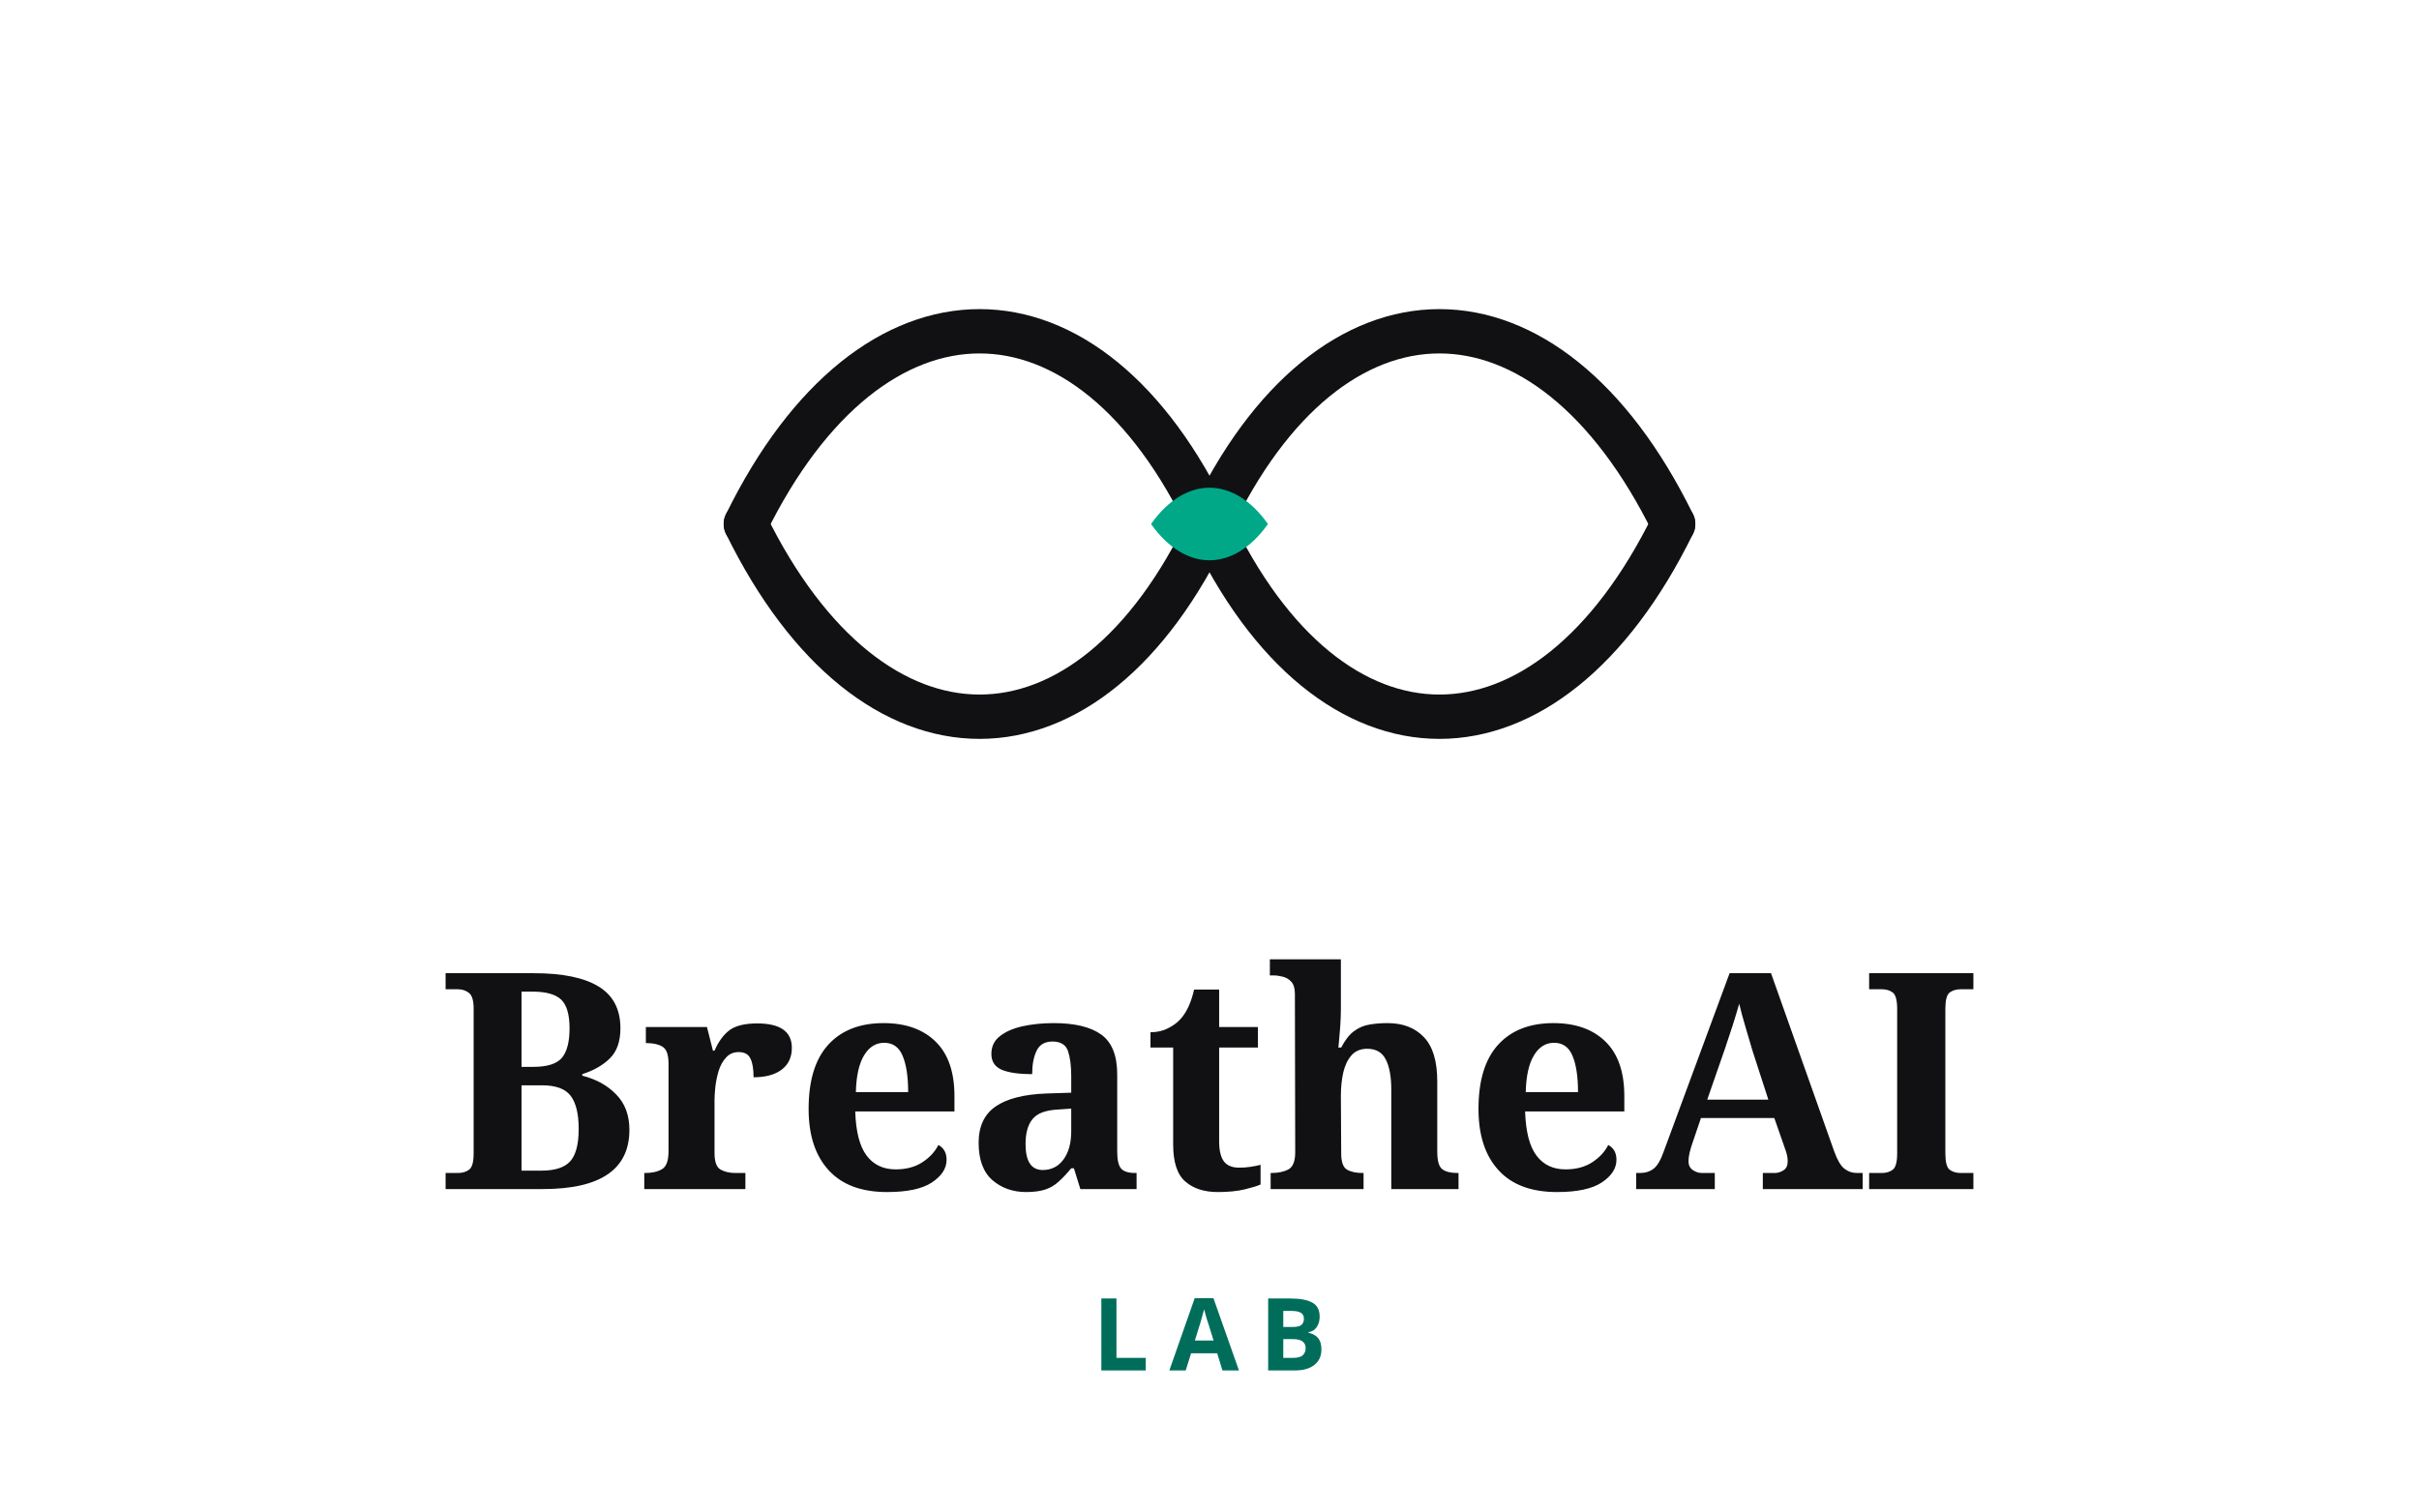
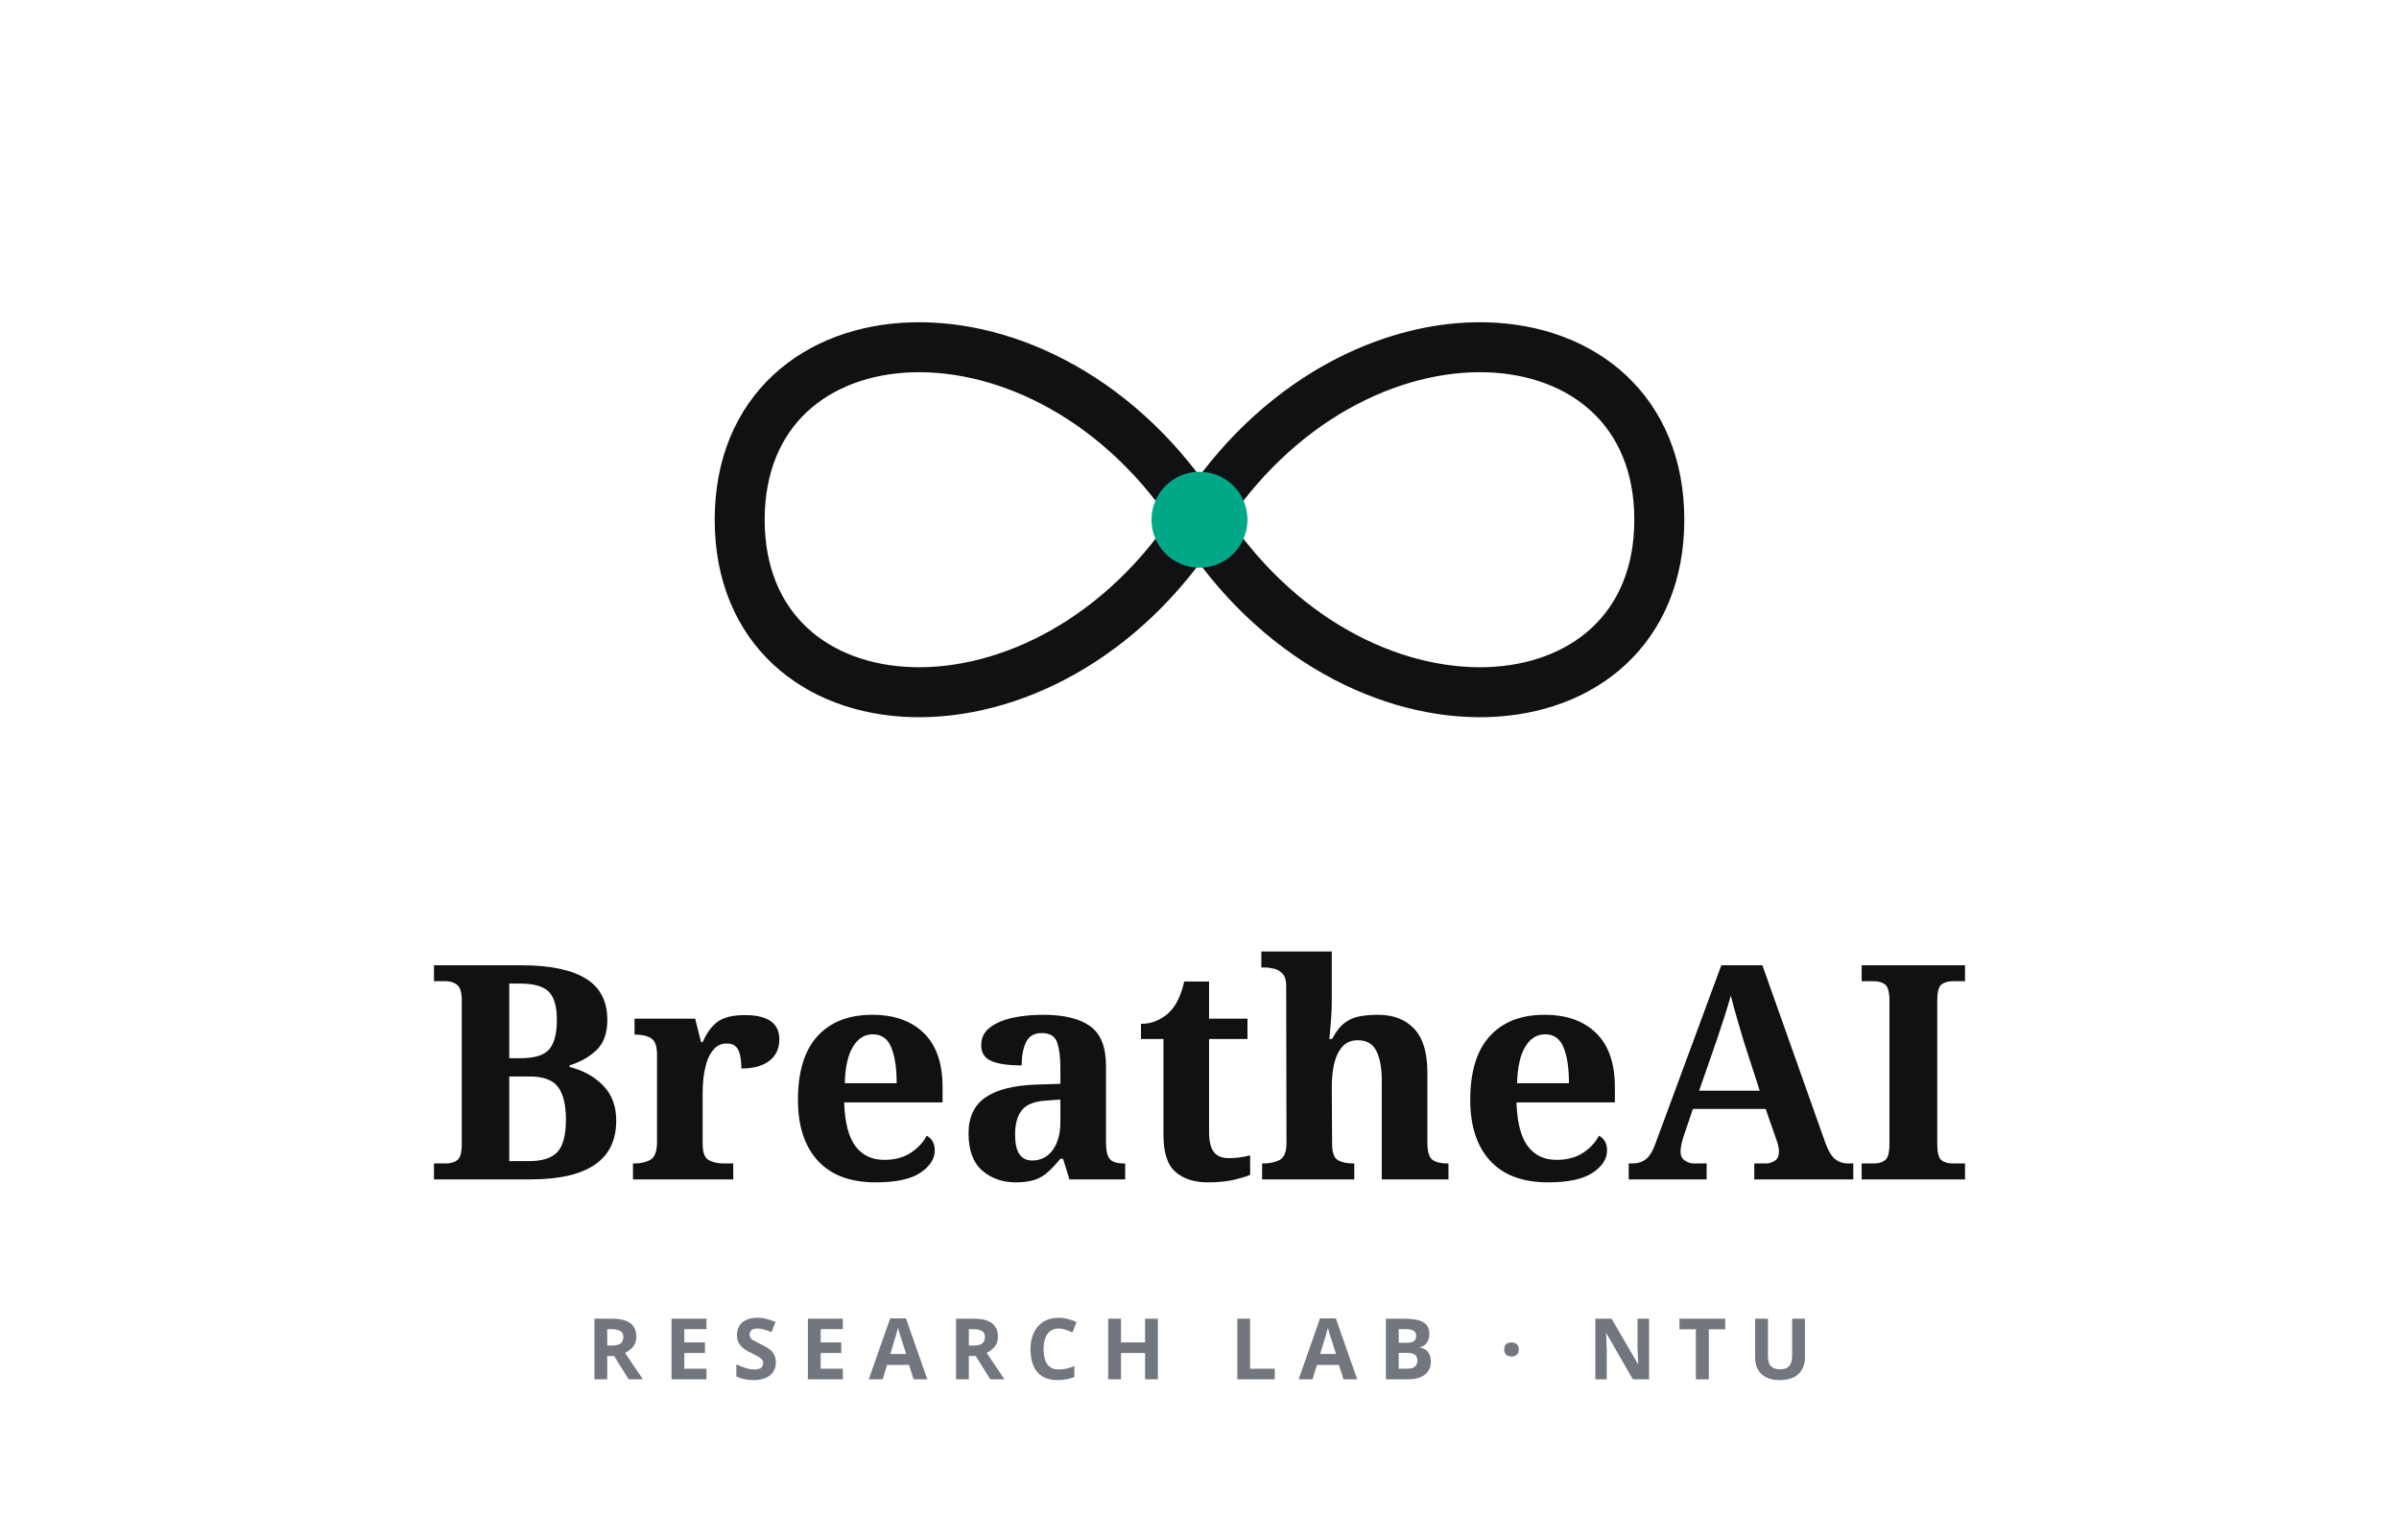
- <svg xmlns="http://www.w3.org/2000/svg" viewBox="0 0 240 150" width="240" height="150" role="img" aria-label="BreatheAI Lab">
-   <path d="M 74 52 C 86.5 26.5, 108 26.5, 120 52 C 132 77.5, 153.5 77.5, 166 52" fill="none" stroke="#111113" stroke-width="4.4" stroke-linecap="round" stroke-linejoin="round" />
-   <path d="M 74 52 C 86.5 77.5, 108 77.5, 120 52 C 132 26.5, 153.5 26.5, 166 52" fill="none" stroke="#111113" stroke-width="4.4" stroke-linecap="round" stroke-linejoin="round" />
-   <path d="M 114.2 52 C 117.6 47.2, 122.4 47.2, 125.8 52 C 122.4 56.8, 117.6 56.8, 114.2 52 Z" fill="#00A887" />
-   <text x="120" y="118" text-anchor="middle" font-family="'Source Serif 4','Iowan Old Style',Georgia,serif" font-size="30" font-weight="650" fill="#111113" letter-spacing="-0.2">BreatheAI</text>
-   <text x="120" y="136" text-anchor="middle" font-family="'Geist',ui-sans-serif,system-ui,sans-serif" font-size="10" font-weight="800" fill="#006D5B" letter-spacing="2">LAB</text>
+ <svg xmlns="http://www.w3.org/2000/svg" viewBox="0 0 240 154" width="240" height="154" role="img" aria-label="BreatheAI Research Lab · NTU">
+   <path d="M120,52 C104.7,27.9 74,30.1 74,52 C74,73.9 104.7,76.1 120,52 C135.3,27.9 166,30.1 166,52 C166,73.9 135.3,76.1 120,52 Z" fill="none" stroke="#111113" stroke-width="5" stroke-linejoin="round" />
+   <circle cx="120" cy="52" r="4.8" fill="#00A887" />
+   <text x="120" y="118" text-anchor="middle" font-family="'Source Serif 4','Iowan Old Style',Georgia,serif" font-size="30" font-weight="650" fill="#111113" letter-spacing="0">BreatheAI</text>
+   <text x="120" y="138" text-anchor="middle" font-family="'Geist',ui-sans-serif,system-ui,sans-serif" font-size="8.5" font-weight="700" fill="#72777F" letter-spacing="2.1">RESEARCH LAB · NTU</text>
</svg>
